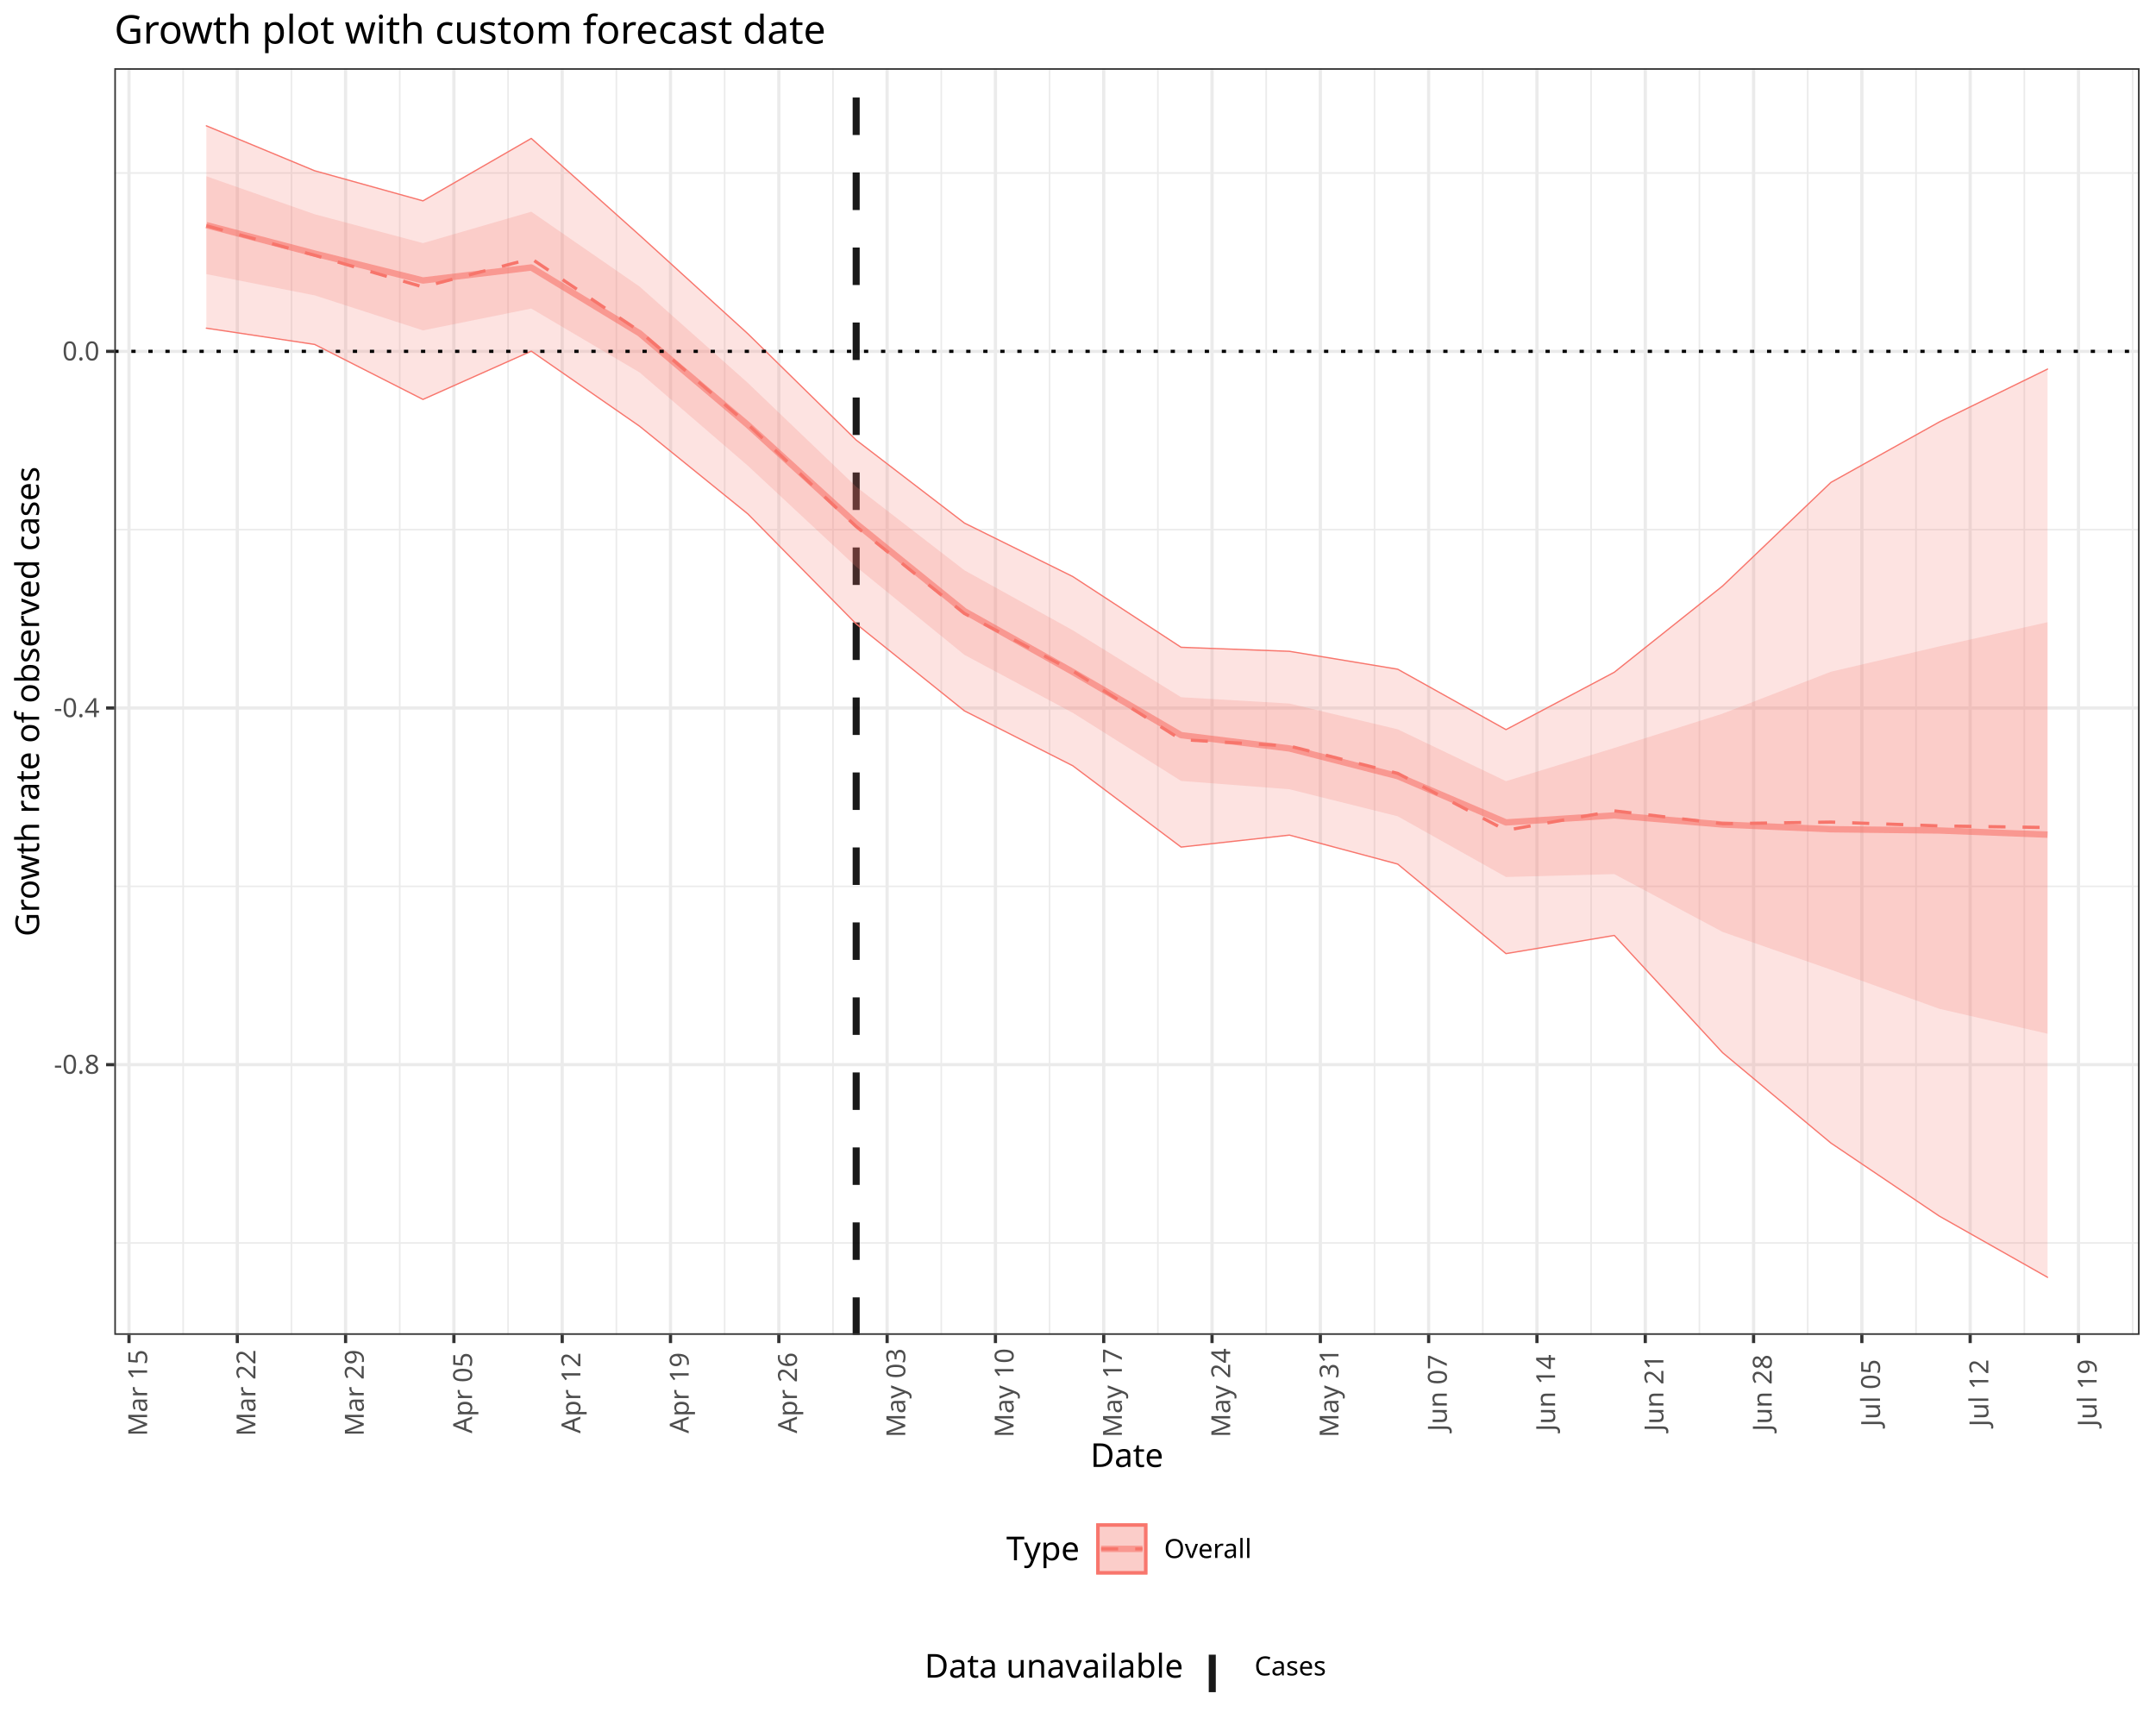
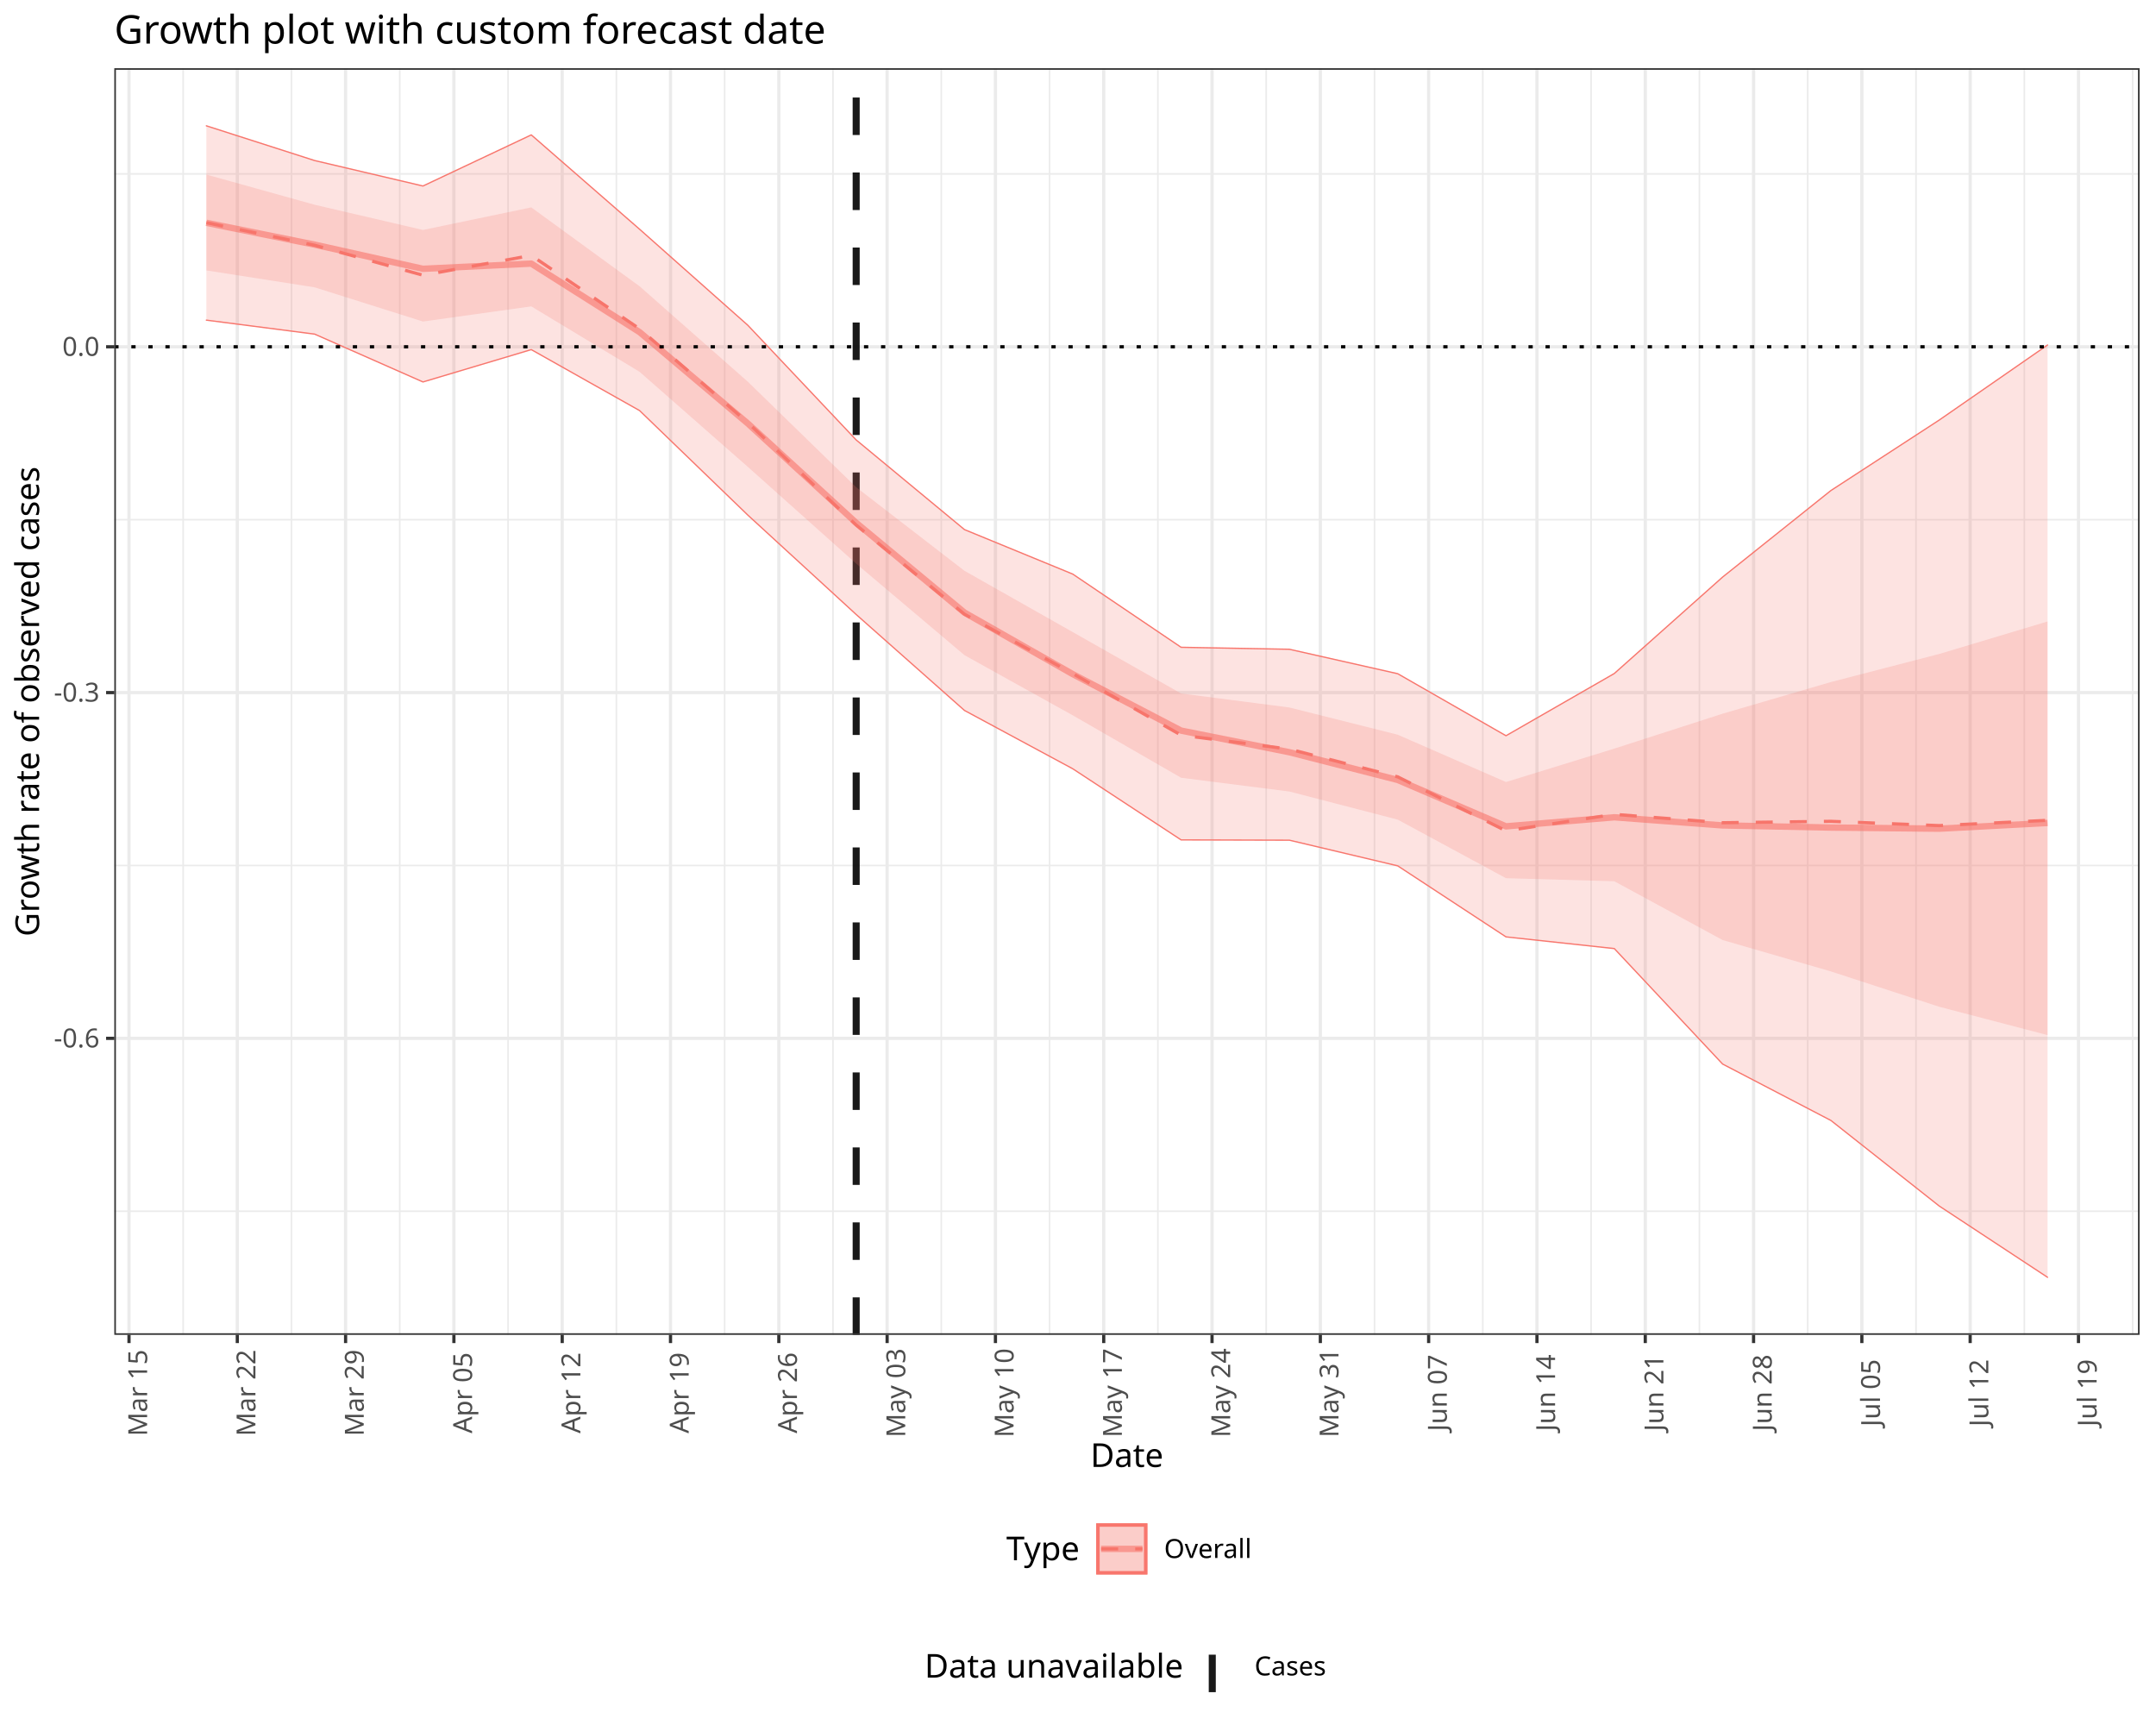
<svg xmlns="http://www.w3.org/2000/svg" class="svglite" data-engine-version="2.0" width="720.00pt" height="576.00pt" viewBox="0 0 720.00 576.00">
  <defs>
    <style type="text/css">
    .svglite line, .svglite polyline, .svglite polygon, .svglite path, .svglite rect, .svglite circle {
      fill: none;
      stroke: #000000;
      stroke-linecap: round;
      stroke-linejoin: round;
      stroke-miterlimit: 10.00;
    }
  </style>
  </defs>
  <rect width="100%" height="100%" style="stroke: none; fill: #FFFFFF;" />
  <defs>
    <clipPath id="cpMC4wMHw3MjAuMDB8MC4wMHw1NzYuMDA=">
      <rect x="0.00" y="0.00" width="720.00" height="576.00" />
    </clipPath>
  </defs>
  <g clip-path="url(#cpMC4wMHw3MjAuMDB8MC4wMHw1NzYuMDA=)">
    <rect x="0.00" y="0.00" width="720.00" height="576.00" style="stroke-width: 1.07; stroke: #FFFFFF; fill: #FFFFFF;" />
  </g>
  <defs>
    <clipPath id="cpMzguMTd8NzE0LjUyfDIyLjc4fDQ0NS43Mw==">
      <rect x="38.17" y="22.78" width="676.35" height="422.95" />
    </clipPath>
  </defs>
  <g clip-path="url(#cpMzguMTd8NzE0LjUyfDIyLjc4fDQ0NS43Mw==)">
    <rect x="38.17" y="22.78" width="676.35" height="422.95" style="stroke-width: 1.07; stroke: none; fill: #FFFFFF;" />
-     <polyline points="38.17,415.05 714.52,415.05 " style="stroke-width: 0.53; stroke: #EBEBEB; stroke-linecap: butt;" />
-     <polyline points="38.17,295.96 714.52,295.96 " style="stroke-width: 0.53; stroke: #EBEBEB; stroke-linecap: butt;" />
-     <polyline points="38.17,176.86 714.52,176.86 " style="stroke-width: 0.53; stroke: #EBEBEB; stroke-linecap: butt;" />
-     <polyline points="38.17,57.77 714.52,57.77 " style="stroke-width: 0.53; stroke: #EBEBEB; stroke-linecap: butt;" />
+     <polyline points="38.17,404.45 714.52,404.45 " style="stroke-width: 0.53; stroke: #EBEBEB; stroke-linecap: butt;" />
+     <polyline points="38.17,288.99 714.52,288.99 " style="stroke-width: 0.53; stroke: #EBEBEB; stroke-linecap: butt;" />
+     <polyline points="38.17,173.53 714.52,173.53 " style="stroke-width: 0.53; stroke: #EBEBEB; stroke-linecap: butt;" />
+     <polyline points="38.17,58.06 714.52,58.06 " style="stroke-width: 0.53; stroke: #EBEBEB; stroke-linecap: butt;" />
    <polyline points="61.16,445.73 61.16,22.78 " style="stroke-width: 0.53; stroke: #EBEBEB; stroke-linecap: butt;" />
    <polyline points="97.33,445.73 97.33,22.78 " style="stroke-width: 0.53; stroke: #EBEBEB; stroke-linecap: butt;" />
    <polyline points="133.50,445.73 133.50,22.78 " style="stroke-width: 0.53; stroke: #EBEBEB; stroke-linecap: butt;" />
    <polyline points="169.67,445.73 169.67,22.78 " style="stroke-width: 0.53; stroke: #EBEBEB; stroke-linecap: butt;" />
    <polyline points="205.84,445.73 205.84,22.78 " style="stroke-width: 0.53; stroke: #EBEBEB; stroke-linecap: butt;" />
    <polyline points="242.00,445.73 242.00,22.78 " style="stroke-width: 0.53; stroke: #EBEBEB; stroke-linecap: butt;" />
    <polyline points="278.17,445.73 278.17,22.78 " style="stroke-width: 0.53; stroke: #EBEBEB; stroke-linecap: butt;" />
    <polyline points="314.34,445.73 314.34,22.78 " style="stroke-width: 0.53; stroke: #EBEBEB; stroke-linecap: butt;" />
    <polyline points="350.51,445.73 350.51,22.78 " style="stroke-width: 0.53; stroke: #EBEBEB; stroke-linecap: butt;" />
    <polyline points="386.68,445.73 386.68,22.78 " style="stroke-width: 0.53; stroke: #EBEBEB; stroke-linecap: butt;" />
    <polyline points="422.85,445.73 422.85,22.78 " style="stroke-width: 0.53; stroke: #EBEBEB; stroke-linecap: butt;" />
    <polyline points="459.02,445.73 459.02,22.78 " style="stroke-width: 0.53; stroke: #EBEBEB; stroke-linecap: butt;" />
    <polyline points="495.18,445.73 495.18,22.78 " style="stroke-width: 0.53; stroke: #EBEBEB; stroke-linecap: butt;" />
    <polyline points="531.35,445.73 531.35,22.78 " style="stroke-width: 0.53; stroke: #EBEBEB; stroke-linecap: butt;" />
    <polyline points="567.52,445.73 567.52,22.78 " style="stroke-width: 0.53; stroke: #EBEBEB; stroke-linecap: butt;" />
    <polyline points="603.69,445.73 603.69,22.78 " style="stroke-width: 0.53; stroke: #EBEBEB; stroke-linecap: butt;" />
    <polyline points="639.86,445.73 639.86,22.78 " style="stroke-width: 0.53; stroke: #EBEBEB; stroke-linecap: butt;" />
    <polyline points="676.03,445.73 676.03,22.78 " style="stroke-width: 0.53; stroke: #EBEBEB; stroke-linecap: butt;" />
    <polyline points="712.20,445.73 712.20,22.78 " style="stroke-width: 0.53; stroke: #EBEBEB; stroke-linecap: butt;" />
-     <polyline points="38.17,355.51 714.52,355.51 " style="stroke-width: 1.07; stroke: #EBEBEB; stroke-linecap: butt;" />
-     <polyline points="38.17,236.41 714.52,236.41 " style="stroke-width: 1.07; stroke: #EBEBEB; stroke-linecap: butt;" />
-     <polyline points="38.17,117.32 714.52,117.32 " style="stroke-width: 1.07; stroke: #EBEBEB; stroke-linecap: butt;" />
+     <polyline points="38.17,346.72 714.52,346.72 " style="stroke-width: 1.07; stroke: #EBEBEB; stroke-linecap: butt;" />
+     <polyline points="38.17,231.26 714.52,231.26 " style="stroke-width: 1.07; stroke: #EBEBEB; stroke-linecap: butt;" />
+     <polyline points="38.17,115.79 714.52,115.79 " style="stroke-width: 1.07; stroke: #EBEBEB; stroke-linecap: butt;" />
    <polyline points="43.08,445.73 43.08,22.78 " style="stroke-width: 1.07; stroke: #EBEBEB; stroke-linecap: butt;" />
    <polyline points="79.25,445.73 79.25,22.78 " style="stroke-width: 1.07; stroke: #EBEBEB; stroke-linecap: butt;" />
    <polyline points="115.41,445.73 115.41,22.78 " style="stroke-width: 1.07; stroke: #EBEBEB; stroke-linecap: butt;" />
    <polyline points="151.58,445.73 151.58,22.78 " style="stroke-width: 1.07; stroke: #EBEBEB; stroke-linecap: butt;" />
    <polyline points="187.75,445.73 187.75,22.78 " style="stroke-width: 1.07; stroke: #EBEBEB; stroke-linecap: butt;" />
    <polyline points="223.92,445.73 223.92,22.78 " style="stroke-width: 1.07; stroke: #EBEBEB; stroke-linecap: butt;" />
    <polyline points="260.09,445.73 260.09,22.78 " style="stroke-width: 1.07; stroke: #EBEBEB; stroke-linecap: butt;" />
    <polyline points="296.26,445.73 296.26,22.78 " style="stroke-width: 1.07; stroke: #EBEBEB; stroke-linecap: butt;" />
    <polyline points="332.43,445.73 332.43,22.78 " style="stroke-width: 1.07; stroke: #EBEBEB; stroke-linecap: butt;" />
    <polyline points="368.59,445.73 368.59,22.78 " style="stroke-width: 1.07; stroke: #EBEBEB; stroke-linecap: butt;" />
    <polyline points="404.76,445.73 404.76,22.78 " style="stroke-width: 1.07; stroke: #EBEBEB; stroke-linecap: butt;" />
    <polyline points="440.93,445.73 440.93,22.78 " style="stroke-width: 1.07; stroke: #EBEBEB; stroke-linecap: butt;" />
    <polyline points="477.10,445.73 477.10,22.78 " style="stroke-width: 1.07; stroke: #EBEBEB; stroke-linecap: butt;" />
    <polyline points="513.27,445.73 513.27,22.78 " style="stroke-width: 1.07; stroke: #EBEBEB; stroke-linecap: butt;" />
    <polyline points="549.44,445.73 549.44,22.78 " style="stroke-width: 1.07; stroke: #EBEBEB; stroke-linecap: butt;" />
    <polyline points="585.61,445.73 585.61,22.78 " style="stroke-width: 1.07; stroke: #EBEBEB; stroke-linecap: butt;" />
    <polyline points="621.77,445.73 621.77,22.78 " style="stroke-width: 1.07; stroke: #EBEBEB; stroke-linecap: butt;" />
    <polyline points="657.94,445.73 657.94,22.78 " style="stroke-width: 1.07; stroke: #EBEBEB; stroke-linecap: butt;" />
    <polyline points="694.11,445.73 694.11,22.78 " style="stroke-width: 1.07; stroke: #EBEBEB; stroke-linecap: butt;" />
    <line x1="285.92" y1="445.73" x2="285.92" y2="22.78" style="stroke-width: 2.35; stroke: #000000; stroke-opacity: 0.90; stroke-dasharray: 12.52,12.52; stroke-linecap: butt;" />
-     <polyline points="68.91,75.18 105.08,84.67 141.25,93.66 177.42,89.31 213.59,111.28 249.75,141.90 285.92,174.83 322.09,204.08 358.26,224.37 394.43,245.48 430.60,249.92 466.77,259.17 502.93,274.62 539.10,272.27 575.27,275.32 611.44,276.89 647.61,277.31 683.78,278.70 " style="stroke-width: 2.13; stroke: #F8766D; stroke-opacity: 0.60; stroke-linecap: butt;" />
-     <polyline points="68.91,75.37 105.08,85.23 141.25,95.82 177.42,86.37 213.59,110.62 249.75,141.71 285.92,175.81 322.09,204.87 358.26,224.04 394.43,246.96 430.60,249.11 466.77,258.24 502.93,277.26 539.10,270.76 575.27,275.05 611.44,274.50 647.61,275.78 683.78,276.32 " style="stroke-width: 1.07; stroke: #F8766D; stroke-dasharray: 5.69,5.69; stroke-linecap: butt;" />
-     <polygon points="68.91,42.01 105.08,57.02 141.25,67.07 177.42,46.22 213.59,78.55 249.75,111.45 285.92,146.94 322.09,174.67 358.26,192.52 394.43,216.14 430.60,217.48 466.77,223.46 502.93,243.63 539.10,224.47 575.27,195.67 611.44,161.08 647.61,140.91 683.78,123.24 683.78,426.51 647.61,406.06 611.44,381.68 575.27,351.51 539.10,312.35 502.93,318.43 466.77,288.53 430.60,278.85 394.43,282.85 358.26,255.70 322.09,237.38 285.92,208.33 249.75,171.61 213.59,142.32 177.42,117.25 141.25,133.37 105.08,115.01 68.91,109.58 " style="stroke-width: 0.00; stroke: none; fill: #F8766D; fill-opacity: 0.20;" />
-     <polyline points="68.91,42.01 105.08,57.02 141.25,67.07 177.42,46.22 213.59,78.55 249.75,111.45 285.92,146.94 322.09,174.67 358.26,192.52 394.43,216.14 430.60,217.48 466.77,223.46 502.93,243.63 539.10,224.47 575.27,195.67 611.44,161.08 647.61,140.91 683.78,123.24 " style="stroke-width: 0.43; stroke: #F8766D;" />
-     <polyline points="683.78,426.51 647.61,406.06 611.44,381.68 575.27,351.51 539.10,312.35 502.93,318.43 466.77,288.53 430.60,278.85 394.43,282.85 358.26,255.70 322.09,237.38 285.92,208.33 249.75,171.61 213.59,142.32 177.42,117.25 141.25,133.37 105.08,115.01 68.91,109.58 " style="stroke-width: 0.43; stroke: #F8766D;" />
-     <polygon points="68.91,58.86 105.08,71.54 141.25,81.19 177.42,70.69 213.59,95.69 249.75,127.87 285.92,162.52 322.09,190.44 358.26,210.46 394.43,232.81 430.60,234.92 466.77,243.53 502.93,260.84 539.10,249.75 575.27,238.29 611.44,224.30 647.61,215.84 683.78,207.77 683.78,345.18 647.61,336.84 611.44,323.79 575.27,311.18 539.10,291.87 502.93,292.84 466.77,272.57 430.60,263.54 394.43,260.76 358.26,238.02 322.09,218.68 285.92,189.24 249.75,155.51 213.59,124.36 177.42,103.03 141.25,110.32 105.08,98.62 68.91,91.53 " style="stroke-width: 0.00; stroke: none; fill: #F8766D; fill-opacity: 0.20;" />
-     <polyline points="68.91,58.86 105.08,71.54 141.25,81.19 177.42,70.69 213.59,95.69 249.75,127.87 285.92,162.52 322.09,190.44 358.26,210.46 394.43,232.81 430.60,234.92 466.77,243.53 502.93,260.84 539.10,249.75 575.27,238.29 611.44,224.30 647.61,215.84 683.78,207.77 " style="stroke-width: 1.07; stroke: none;" />
-     <polyline points="683.78,345.18 647.61,336.84 611.44,323.79 575.27,311.18 539.10,291.87 502.93,292.84 466.77,272.57 430.60,263.54 394.43,260.76 358.26,238.02 322.09,218.68 285.92,189.24 249.75,155.51 213.59,124.36 177.42,103.03 141.25,110.32 105.08,98.62 68.91,91.53 " style="stroke-width: 1.07; stroke: none;" />
-     <line x1="38.17" y1="117.32" x2="714.52" y2="117.32" style="stroke-width: 1.07; stroke-dasharray: 1.42,4.27; stroke-linecap: butt;" />
+     <polyline points="68.91,74.40 105.08,81.69 141.25,89.76 177.42,88.02 213.59,110.90 249.75,141.42 285.92,174.57 322.09,204.55 358.26,225.11 394.43,243.96 430.60,251.18 466.77,260.44 502.93,275.93 539.10,272.90 575.27,275.62 611.44,276.33 647.61,276.71 683.78,274.80 " style="stroke-width: 2.13; stroke: #F8766D; stroke-opacity: 0.60; stroke-linecap: butt;" />
+     <polyline points="68.91,74.35 105.08,81.89 141.25,91.90 177.42,85.29 213.59,109.81 249.75,141.15 285.92,175.32 322.09,205.10 358.26,224.93 394.43,245.47 430.60,250.15 466.77,259.40 502.93,277.43 539.10,271.92 575.27,274.72 611.44,274.25 647.61,275.68 683.78,273.92 " style="stroke-width: 1.07; stroke: #F8766D; stroke-dasharray: 5.69,5.69; stroke-linecap: butt;" />
+     <polygon points="68.91,42.01 105.08,53.61 141.25,62.11 177.42,45.04 213.59,76.54 249.75,108.62 285.92,146.90 322.09,176.84 358.26,191.70 394.43,216.14 430.60,216.80 466.77,224.96 502.93,245.67 539.10,224.89 575.27,192.69 611.44,163.79 647.61,140.26 683.78,115.20 683.78,426.51 647.61,402.71 611.44,374.14 575.27,355.30 539.10,316.74 502.93,312.84 466.77,289.12 430.60,280.55 394.43,280.45 358.26,256.71 322.09,237.23 285.92,205.19 249.75,172.01 213.59,137.10 177.42,116.74 141.25,127.54 105.08,111.57 68.91,106.90 " style="stroke-width: 0.00; stroke: none; fill: #F8766D; fill-opacity: 0.20;" />
+     <polyline points="68.91,42.01 105.08,53.61 141.25,62.11 177.42,45.04 213.59,76.54 249.75,108.62 285.92,146.90 322.09,176.84 358.26,191.70 394.43,216.14 430.60,216.80 466.77,224.96 502.93,245.67 539.10,224.89 575.27,192.69 611.44,163.79 647.61,140.26 683.78,115.20 " style="stroke-width: 0.43; stroke: #F8766D;" />
+     <polyline points="683.78,426.51 647.61,402.71 611.44,374.14 575.27,355.30 539.10,316.74 502.93,312.84 466.77,289.12 430.60,280.55 394.43,280.45 358.26,256.71 322.09,237.23 285.92,205.19 249.75,172.01 213.59,137.10 177.42,116.74 141.25,127.54 105.08,111.57 68.91,106.90 " style="stroke-width: 0.43; stroke: #F8766D;" />
+     <polygon points="68.91,58.29 105.08,68.37 141.25,76.79 177.42,69.25 213.59,95.59 249.75,127.47 285.92,162.69 322.09,190.60 358.26,211.07 394.43,231.57 430.60,236.24 466.77,245.33 502.93,261.13 539.10,249.97 575.27,238.31 611.44,227.74 647.61,218.37 683.78,207.52 683.78,345.63 647.61,336.17 611.44,324.37 575.27,313.89 539.10,294.26 502.93,293.24 466.77,273.68 430.60,264.30 394.43,259.70 358.26,238.86 322.09,218.77 285.92,188.21 249.75,155.90 213.59,124.15 177.42,102.30 141.25,107.36 105.08,95.94 68.91,90.29 " style="stroke-width: 0.00; stroke: none; fill: #F8766D; fill-opacity: 0.20;" />
+     <polyline points="68.91,58.29 105.08,68.37 141.25,76.79 177.42,69.25 213.59,95.59 249.75,127.47 285.92,162.69 322.09,190.60 358.26,211.07 394.43,231.57 430.60,236.24 466.77,245.33 502.93,261.13 539.10,249.97 575.27,238.31 611.44,227.74 647.61,218.37 683.78,207.52 " style="stroke-width: 1.07; stroke: none;" />
+     <polyline points="683.78,345.63 647.61,336.17 611.44,324.37 575.27,313.89 539.10,294.26 502.93,293.24 466.77,273.68 430.60,264.30 394.43,259.70 358.26,238.86 322.09,218.77 285.92,188.21 249.75,155.90 213.59,124.15 177.42,102.30 141.25,107.36 105.08,95.94 68.91,90.29 " style="stroke-width: 1.07; stroke: none;" />
+     <line x1="38.17" y1="115.79" x2="714.52" y2="115.79" style="stroke-width: 1.07; stroke-dasharray: 1.42,4.27; stroke-linecap: butt;" />
    <rect x="38.17" y="22.78" width="676.35" height="422.95" style="stroke-width: 1.07; stroke: #333333;" />
  </g>
  <g clip-path="url(#cpMC4wMHw3MjAuMDB8MC4wMHw1NzYuMDA=)">
-     <text x="33.24" y="358.53" text-anchor="end" style="font-size: 8.80px; fill: #4D4D4D; font-family: sans;" textLength="15.16px" lengthAdjust="spacingAndGlyphs">-0.8</text>
-     <text x="33.24" y="239.44" text-anchor="end" style="font-size: 8.80px; fill: #4D4D4D; font-family: sans;" textLength="15.16px" lengthAdjust="spacingAndGlyphs">-0.4</text>
-     <text x="33.24" y="120.34" text-anchor="end" style="font-size: 8.80px; fill: #4D4D4D; font-family: sans;" textLength="12.23px" lengthAdjust="spacingAndGlyphs">0.0</text>
-     <polyline points="35.43,355.51 38.17,355.51 " style="stroke-width: 1.07; stroke: #333333; stroke-linecap: butt;" />
-     <polyline points="35.43,236.41 38.17,236.41 " style="stroke-width: 1.07; stroke: #333333; stroke-linecap: butt;" />
-     <polyline points="35.43,117.32 38.17,117.32 " style="stroke-width: 1.07; stroke: #333333; stroke-linecap: butt;" />
+     <text x="33.24" y="349.75" text-anchor="end" style="font-size: 8.80px; fill: #4D4D4D; font-family: sans;" textLength="15.16px" lengthAdjust="spacingAndGlyphs">-0.6</text>
+     <text x="33.24" y="234.28" text-anchor="end" style="font-size: 8.80px; fill: #4D4D4D; font-family: sans;" textLength="15.16px" lengthAdjust="spacingAndGlyphs">-0.3</text>
+     <text x="33.24" y="118.82" text-anchor="end" style="font-size: 8.80px; fill: #4D4D4D; font-family: sans;" textLength="12.23px" lengthAdjust="spacingAndGlyphs">0.0</text>
+     <polyline points="35.43,346.72 38.17,346.72 " style="stroke-width: 1.07; stroke: #333333; stroke-linecap: butt;" />
+     <polyline points="35.43,231.26 38.17,231.26 " style="stroke-width: 1.07; stroke: #333333; stroke-linecap: butt;" />
+     <polyline points="35.43,115.79 38.17,115.79 " style="stroke-width: 1.07; stroke: #333333; stroke-linecap: butt;" />
    <polyline points="43.08,448.47 43.08,445.73 " style="stroke-width: 1.07; stroke: #333333; stroke-linecap: butt;" />
    <polyline points="79.25,448.47 79.25,445.73 " style="stroke-width: 1.07; stroke: #333333; stroke-linecap: butt;" />
    <polyline points="115.41,448.47 115.41,445.73 " style="stroke-width: 1.07; stroke: #333333; stroke-linecap: butt;" />
    <polyline points="151.58,448.47 151.58,445.73 " style="stroke-width: 1.07; stroke: #333333; stroke-linecap: butt;" />
    <polyline points="187.75,448.47 187.75,445.73 " style="stroke-width: 1.07; stroke: #333333; stroke-linecap: butt;" />
    <polyline points="223.92,448.47 223.92,445.73 " style="stroke-width: 1.07; stroke: #333333; stroke-linecap: butt;" />
    <polyline points="260.09,448.47 260.09,445.73 " style="stroke-width: 1.07; stroke: #333333; stroke-linecap: butt;" />
    <polyline points="296.26,448.47 296.26,445.73 " style="stroke-width: 1.07; stroke: #333333; stroke-linecap: butt;" />
    <polyline points="332.43,448.47 332.43,445.73 " style="stroke-width: 1.07; stroke: #333333; stroke-linecap: butt;" />
    <polyline points="368.59,448.47 368.59,445.73 " style="stroke-width: 1.07; stroke: #333333; stroke-linecap: butt;" />
    <polyline points="404.76,448.47 404.76,445.73 " style="stroke-width: 1.07; stroke: #333333; stroke-linecap: butt;" />
    <polyline points="440.93,448.47 440.93,445.73 " style="stroke-width: 1.07; stroke: #333333; stroke-linecap: butt;" />
    <polyline points="477.10,448.47 477.10,445.73 " style="stroke-width: 1.07; stroke: #333333; stroke-linecap: butt;" />
    <polyline points="513.27,448.47 513.27,445.73 " style="stroke-width: 1.07; stroke: #333333; stroke-linecap: butt;" />
    <polyline points="549.44,448.47 549.44,445.73 " style="stroke-width: 1.07; stroke: #333333; stroke-linecap: butt;" />
    <polyline points="585.61,448.47 585.61,445.73 " style="stroke-width: 1.07; stroke: #333333; stroke-linecap: butt;" />
    <polyline points="621.77,448.47 621.77,445.73 " style="stroke-width: 1.07; stroke: #333333; stroke-linecap: butt;" />
    <polyline points="657.94,448.47 657.94,445.73 " style="stroke-width: 1.07; stroke: #333333; stroke-linecap: butt;" />
    <polyline points="694.11,448.47 694.11,445.73 " style="stroke-width: 1.07; stroke: #333333; stroke-linecap: butt;" />
    <text transform="translate(49.13,465.10) rotate(-90)" text-anchor="middle" style="font-size: 8.80px; fill: #4D4D4D; font-family: sans;" textLength="27.39px" lengthAdjust="spacingAndGlyphs">Mar 15</text>
    <text transform="translate(85.30,465.10) rotate(-90)" text-anchor="middle" style="font-size: 8.80px; fill: #4D4D4D; font-family: sans;" textLength="27.39px" lengthAdjust="spacingAndGlyphs">Mar 22</text>
    <text transform="translate(121.47,465.10) rotate(-90)" text-anchor="middle" style="font-size: 8.80px; fill: #4D4D4D; font-family: sans;" textLength="27.39px" lengthAdjust="spacingAndGlyphs">Mar 29</text>
    <text transform="translate(157.64,465.10) rotate(-90)" text-anchor="middle" style="font-size: 8.80px; fill: #4D4D4D; font-family: sans;" textLength="25.93px" lengthAdjust="spacingAndGlyphs">Apr 05</text>
    <text transform="translate(193.81,465.10) rotate(-90)" text-anchor="middle" style="font-size: 8.80px; fill: #4D4D4D; font-family: sans;" textLength="25.93px" lengthAdjust="spacingAndGlyphs">Apr 12</text>
    <text transform="translate(229.98,465.10) rotate(-90)" text-anchor="middle" style="font-size: 8.80px; fill: #4D4D4D; font-family: sans;" textLength="25.93px" lengthAdjust="spacingAndGlyphs">Apr 19</text>
    <text transform="translate(266.14,465.10) rotate(-90)" text-anchor="middle" style="font-size: 8.80px; fill: #4D4D4D; font-family: sans;" textLength="25.93px" lengthAdjust="spacingAndGlyphs">Apr 26</text>
    <text transform="translate(302.31,465.10) rotate(-90)" text-anchor="middle" style="font-size: 8.80px; fill: #4D4D4D; font-family: sans;" textLength="28.87px" lengthAdjust="spacingAndGlyphs">May 03</text>
    <text transform="translate(338.48,465.10) rotate(-90)" text-anchor="middle" style="font-size: 8.80px; fill: #4D4D4D; font-family: sans;" textLength="28.87px" lengthAdjust="spacingAndGlyphs">May 10</text>
    <text transform="translate(374.65,465.10) rotate(-90)" text-anchor="middle" style="font-size: 8.80px; fill: #4D4D4D; font-family: sans;" textLength="28.87px" lengthAdjust="spacingAndGlyphs">May 17</text>
    <text transform="translate(410.82,465.10) rotate(-90)" text-anchor="middle" style="font-size: 8.80px; fill: #4D4D4D; font-family: sans;" textLength="28.87px" lengthAdjust="spacingAndGlyphs">May 24</text>
    <text transform="translate(446.99,465.10) rotate(-90)" text-anchor="middle" style="font-size: 8.80px; fill: #4D4D4D; font-family: sans;" textLength="28.87px" lengthAdjust="spacingAndGlyphs">May 31</text>
    <text transform="translate(483.16,465.10) rotate(-90)" text-anchor="middle" style="font-size: 8.80px; fill: #4D4D4D; font-family: sans;" textLength="26.43px" lengthAdjust="spacingAndGlyphs">Jun 07</text>
    <text transform="translate(519.32,465.10) rotate(-90)" text-anchor="middle" style="font-size: 8.80px; fill: #4D4D4D; font-family: sans;" textLength="26.43px" lengthAdjust="spacingAndGlyphs">Jun 14</text>
    <text transform="translate(555.49,465.10) rotate(-90)" text-anchor="middle" style="font-size: 8.80px; fill: #4D4D4D; font-family: sans;" textLength="26.43px" lengthAdjust="spacingAndGlyphs">Jun 21</text>
    <text transform="translate(591.66,465.10) rotate(-90)" text-anchor="middle" style="font-size: 8.80px; fill: #4D4D4D; font-family: sans;" textLength="26.43px" lengthAdjust="spacingAndGlyphs">Jun 28</text>
    <text transform="translate(627.83,465.10) rotate(-90)" text-anchor="middle" style="font-size: 8.80px; fill: #4D4D4D; font-family: sans;" textLength="23.49px" lengthAdjust="spacingAndGlyphs">Jul 05</text>
    <text transform="translate(664.00,465.10) rotate(-90)" text-anchor="middle" style="font-size: 8.80px; fill: #4D4D4D; font-family: sans;" textLength="23.49px" lengthAdjust="spacingAndGlyphs">Jul 12</text>
    <text transform="translate(700.17,465.10) rotate(-90)" text-anchor="middle" style="font-size: 8.80px; fill: #4D4D4D; font-family: sans;" textLength="23.49px" lengthAdjust="spacingAndGlyphs">Jul 19</text>
    <text x="376.34" y="489.84" text-anchor="middle" style="font-size: 11.00px; font-family: sans;" textLength="23.24px" lengthAdjust="spacingAndGlyphs">Date</text>
    <text transform="translate(13.05,234.26) rotate(-90)" text-anchor="middle" style="font-size: 11.00px; font-family: sans;" textLength="149.83px" lengthAdjust="spacingAndGlyphs">Growth rate of observed cases</text>
    <rect x="330.58" y="503.08" width="91.54" height="28.24" style="stroke-width: 1.07; stroke: none; fill: #FFFFFF;" />
    <text x="336.06" y="520.99" style="font-size: 11.00px; font-family: sans;" textLength="24.46px" lengthAdjust="spacingAndGlyphs">Type</text>
    <rect x="366.00" y="508.56" width="17.28" height="17.28" style="stroke-width: 1.07; stroke: none; fill: #FFFFFF;" />
    <line x1="367.72" y1="517.20" x2="381.55" y2="517.20" style="stroke-width: 2.13; stroke: #F8766D; stroke-opacity: 0.60; stroke-linecap: butt;" />
    <line x1="367.72" y1="517.20" x2="381.55" y2="517.20" style="stroke-width: 1.07; stroke: #F8766D; stroke-dasharray: 5.69,5.69; stroke-linecap: butt;" />
    <rect x="366.28" y="508.85" width="16.71" height="16.71" style="stroke-width: 0.43; stroke: #F8766D; stroke-linecap: square; stroke-linejoin: miter; fill: #F8766D; fill-opacity: 0.20;" />
    <rect x="366.70" y="509.27" width="15.86" height="15.86" style="stroke-width: 1.07; stroke: #F8766D; stroke-linecap: square; stroke-linejoin: miter; fill: #F8766D; fill-opacity: 0.20;" />
    <text x="388.75" y="520.23" style="font-size: 8.80px; font-family: sans;" textLength="27.88px" lengthAdjust="spacingAndGlyphs">Overall</text>
    <rect x="303.29" y="542.28" width="146.10" height="28.24" style="stroke-width: 1.07; stroke: none; fill: #FFFFFF;" />
    <text x="308.77" y="560.19" style="font-size: 11.00px; font-family: sans;" textLength="81.95px" lengthAdjust="spacingAndGlyphs">Data unavailable</text>
    <rect x="396.20" y="547.76" width="17.28" height="17.28" style="stroke-width: 1.07; stroke: none; fill: #FFFFFF;" />
    <line x1="404.84" y1="565.04" x2="404.84" y2="547.76" style="stroke-width: 2.35; stroke: #000000; stroke-opacity: 0.90; stroke-dasharray: 12.52,12.52; stroke-linecap: butt;" />
    <text x="418.96" y="559.43" style="font-size: 8.80px; font-family: sans;" textLength="24.95px" lengthAdjust="spacingAndGlyphs">Cases</text>
    <text x="38.17" y="14.56" style="font-size: 13.20px; font-family: sans;" textLength="220.87px" lengthAdjust="spacingAndGlyphs">Growth plot with custom forecast date</text>
  </g>
</svg>
